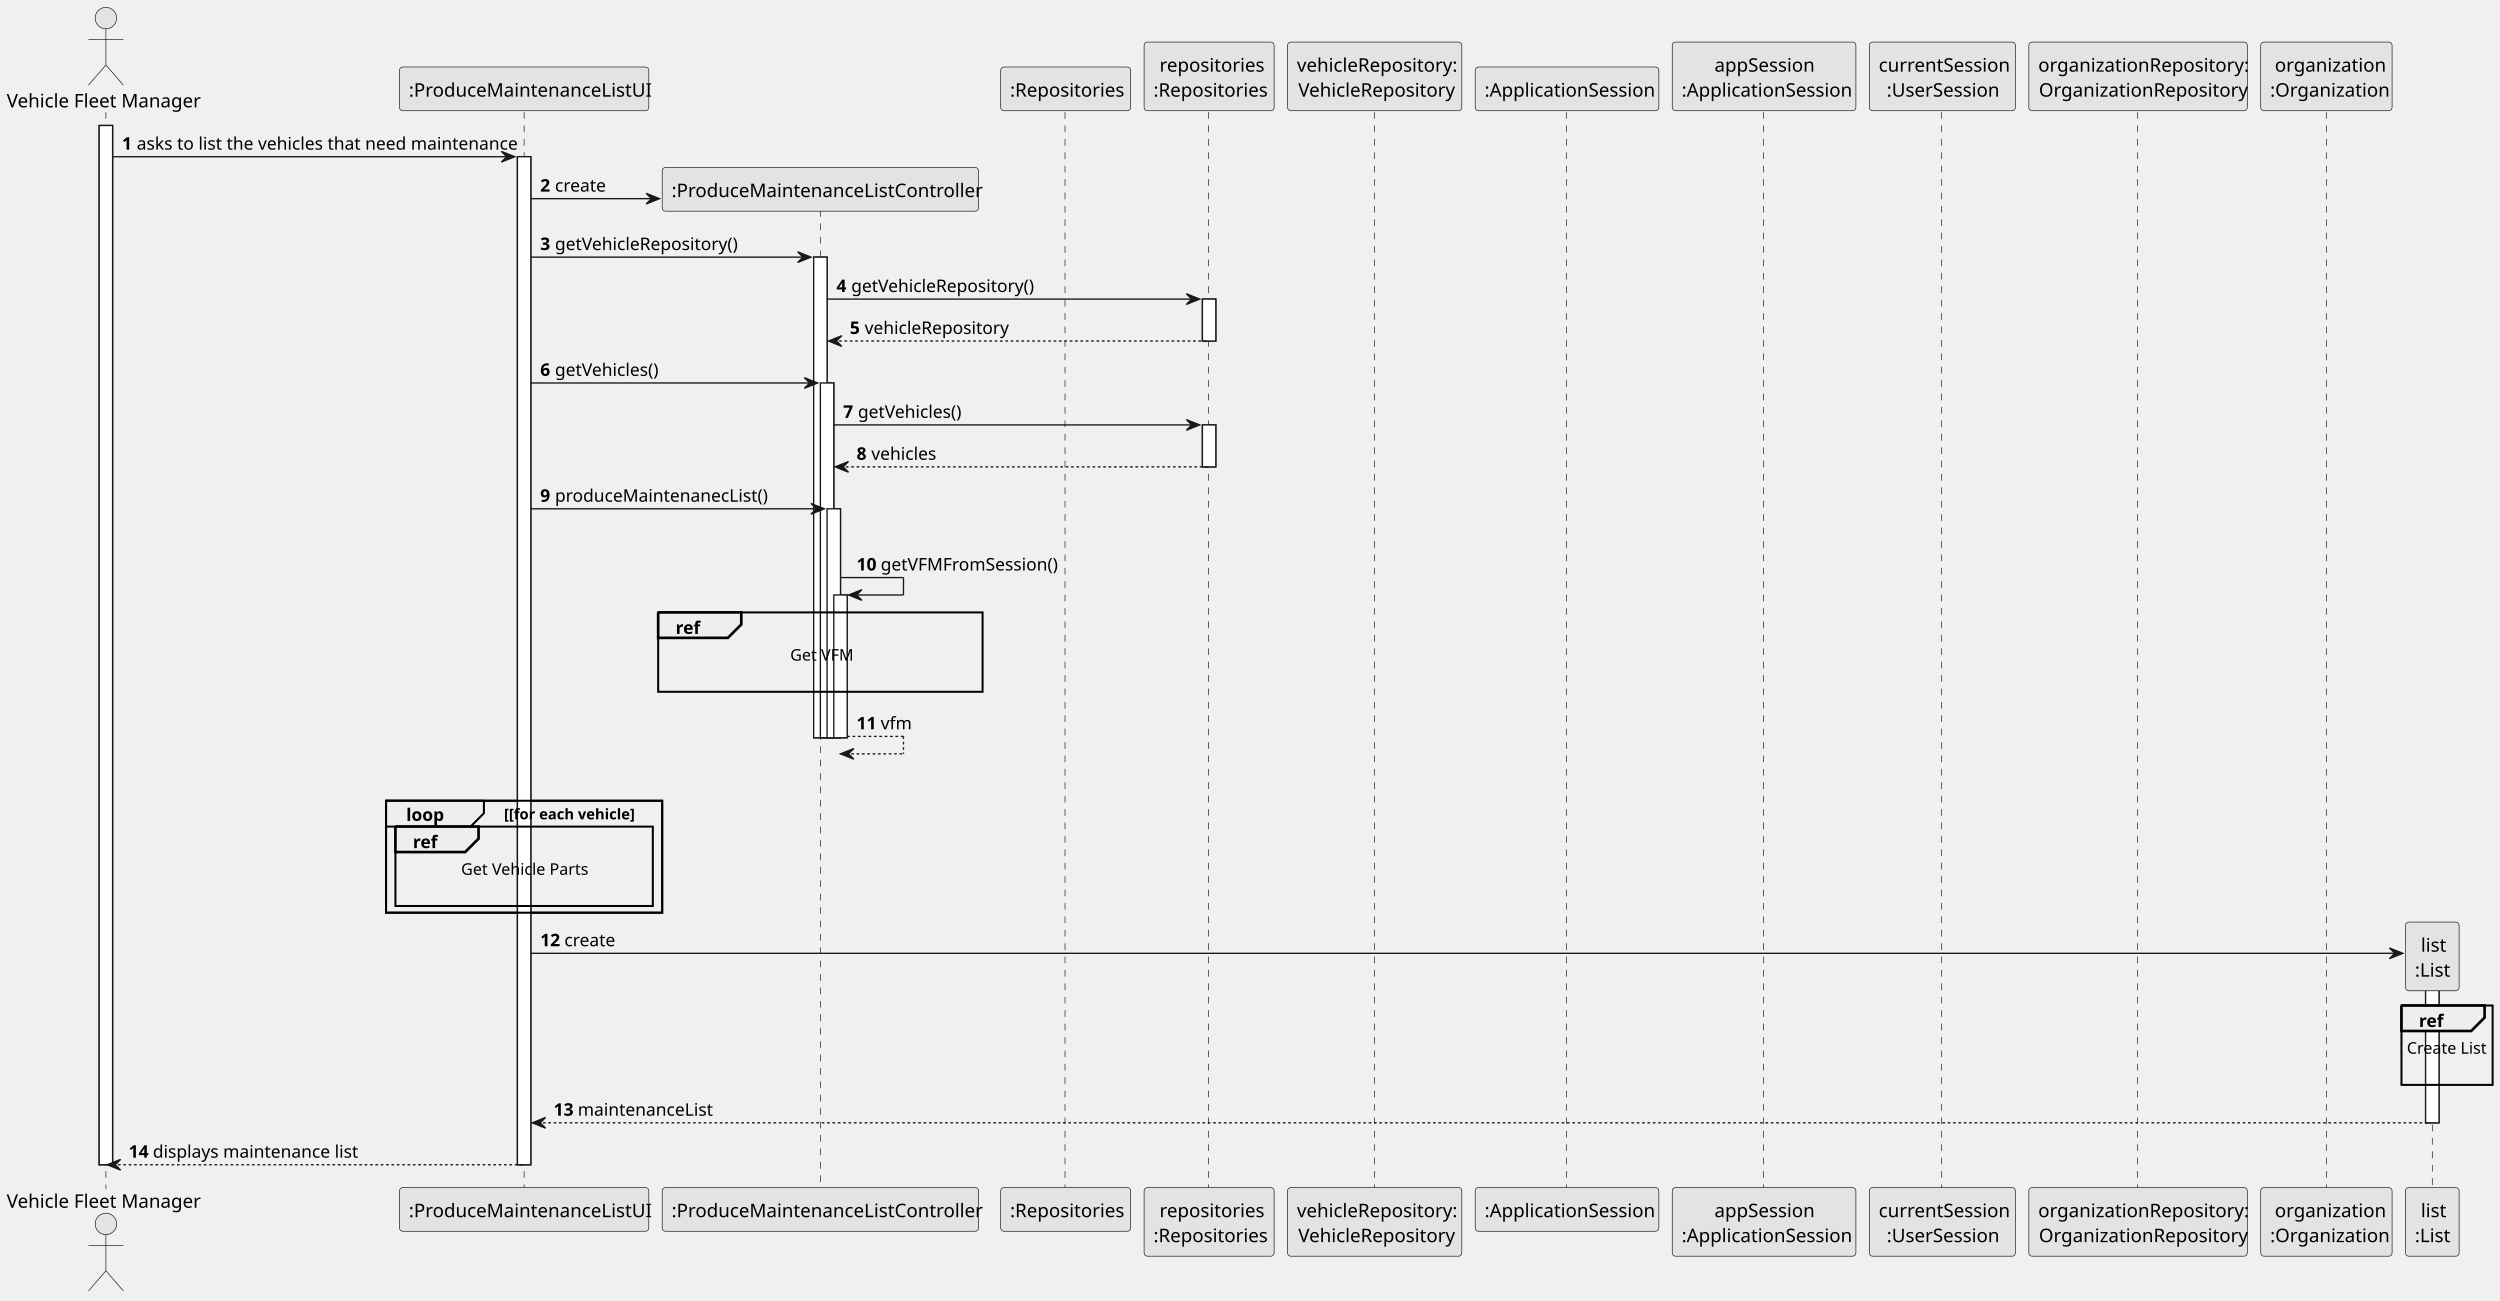
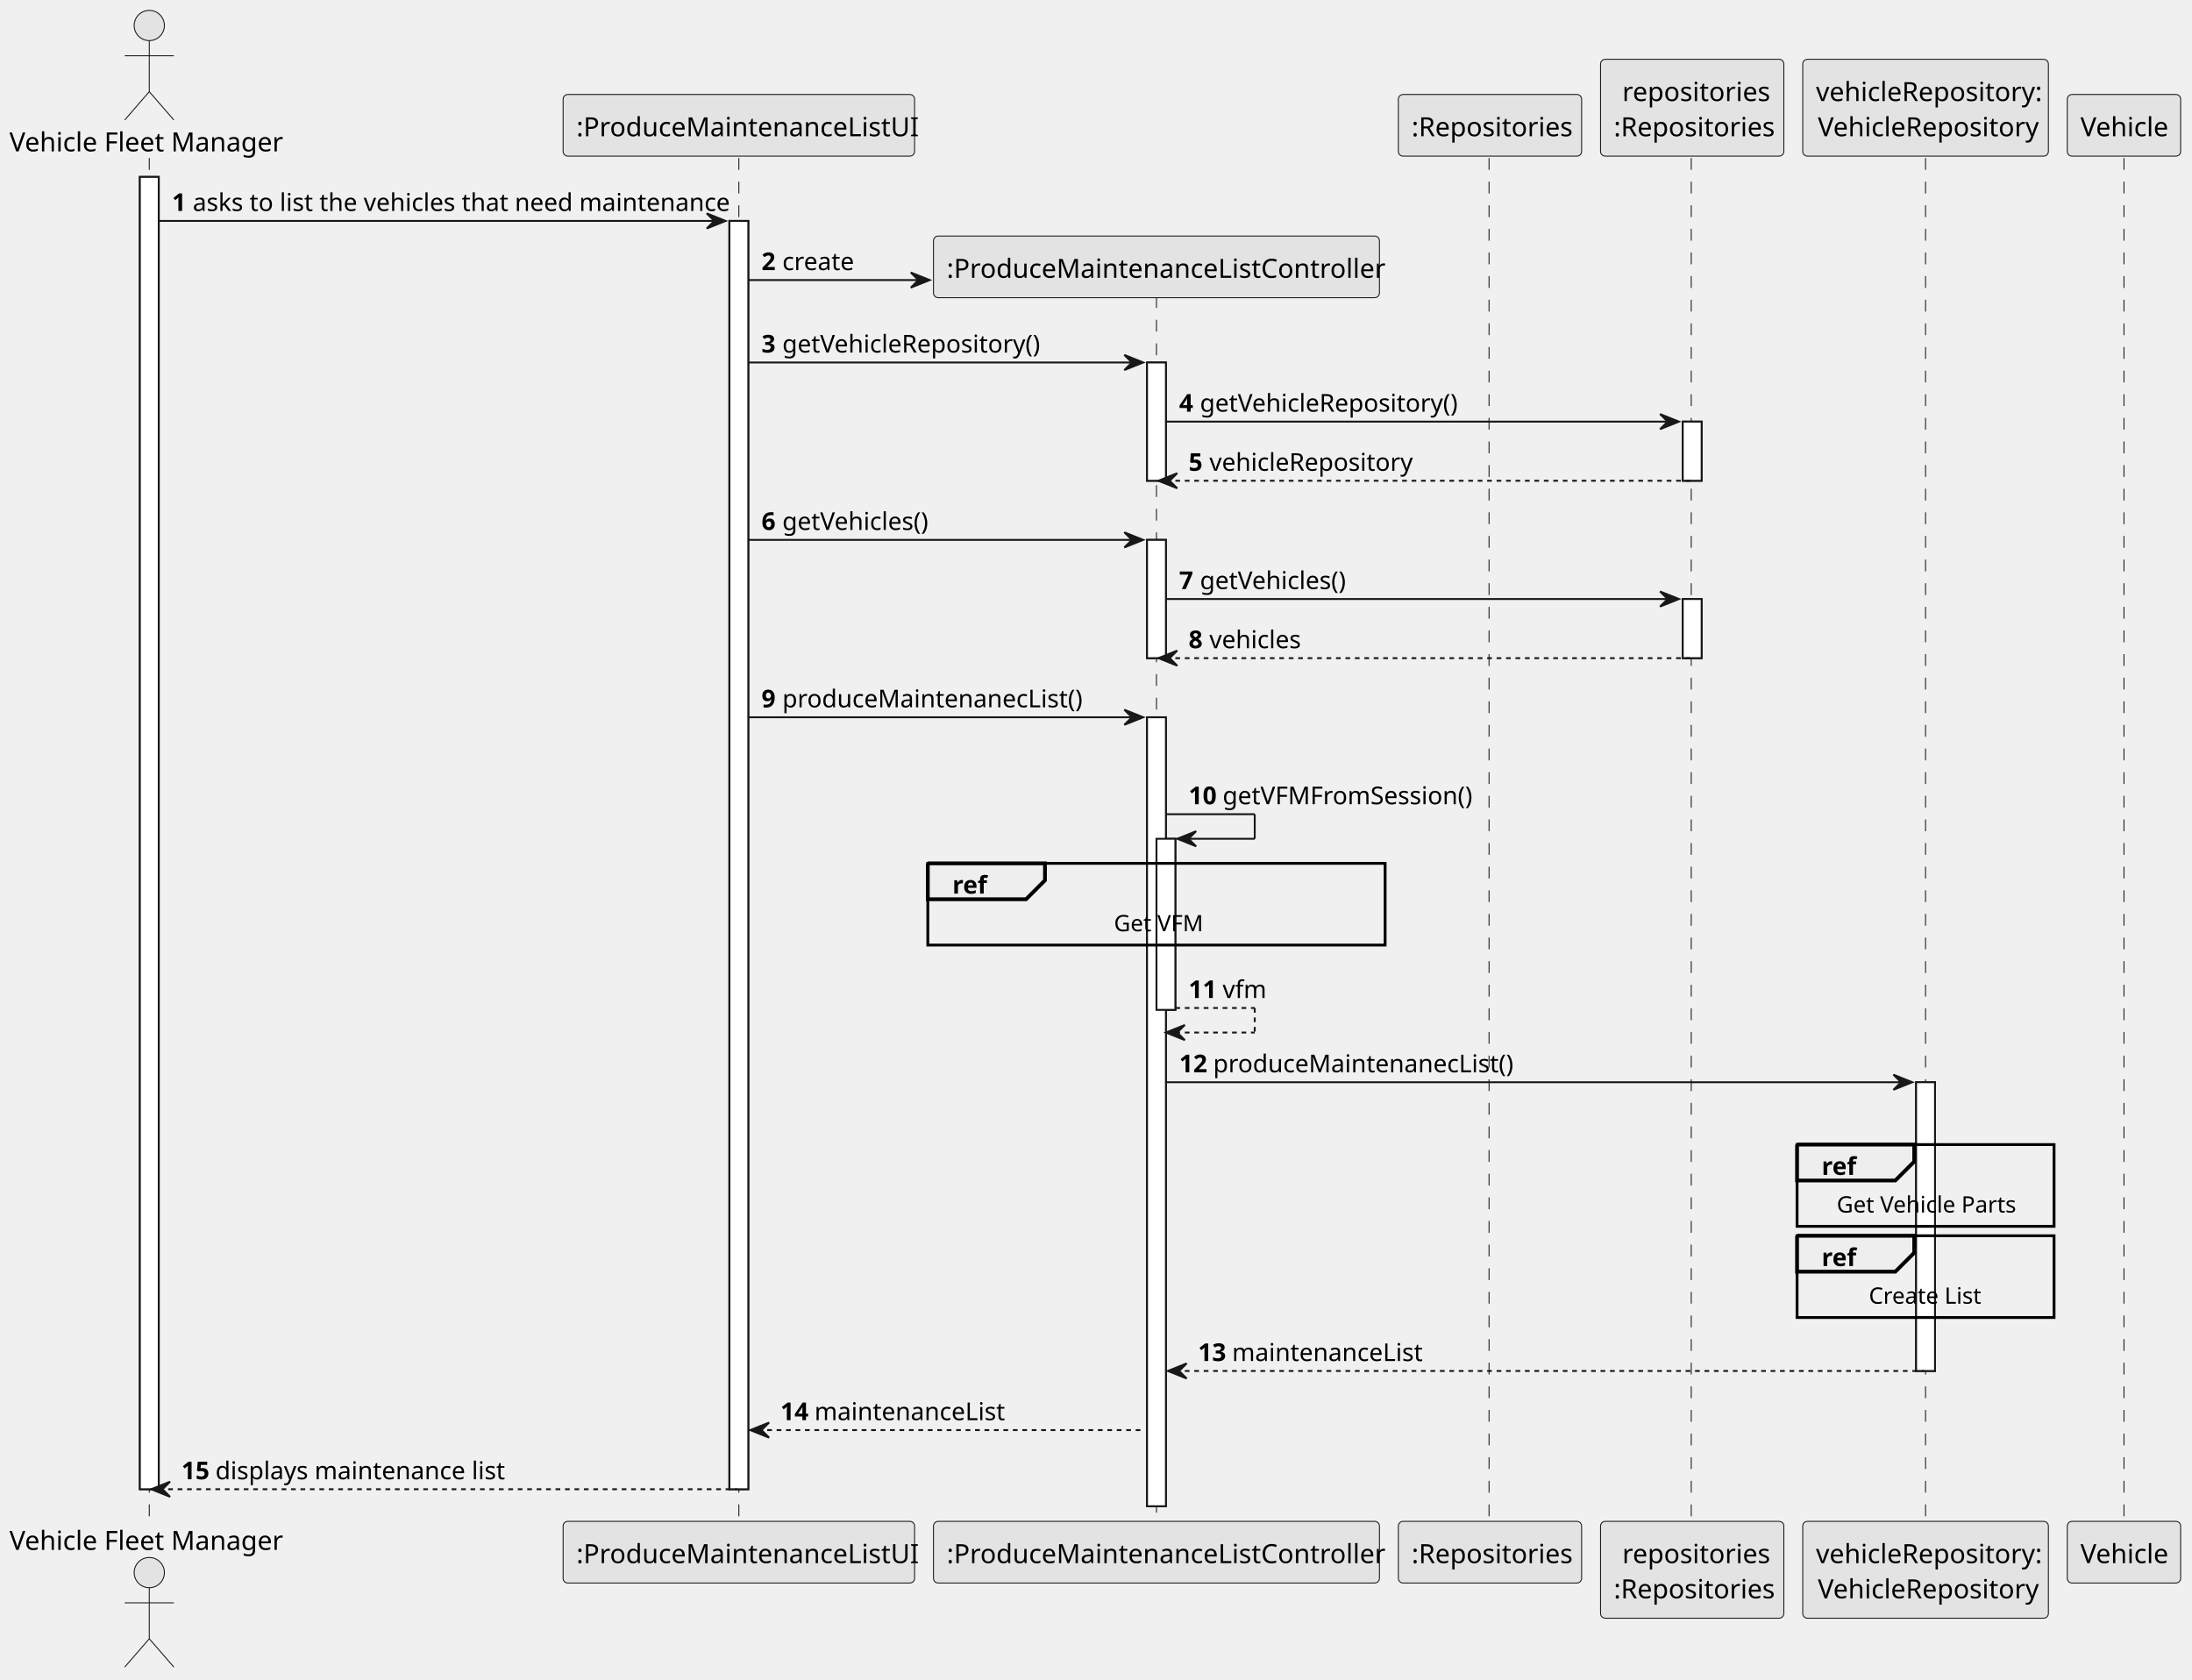
- <svg xmlns="http://www.w3.org/2000/svg" contentStyleType="text/css" height="970px" preserveAspectRatio="none" style="width:1865px;height:970px;background:#FFFFFF;" version="1.1" viewBox="0 0 1865 970" width="1865px" zoomAndPan="magnify">
+ <svg xmlns="http://www.w3.org/2000/svg" contentStyleType="text/css" height="711.2px" preserveAspectRatio="none" style="width:928px;height:711px;background:#FFFFFF;" version="1.1" viewBox="0 0 928 711" width="928px" zoomAndPan="magnify">
  <defs />
  <g>
-     <rect fill="#FFFFFF" height="775.285" style="stroke:#181818;stroke-width:1.0;" width="10" x="74" y="93.621" />
-     <rect fill="#FFFFFF" height="751.994" style="stroke:#181818;stroke-width:1.0;" width="10" x="386" y="116.912" />
-     <rect fill="#FFFFFF" height="358.541" style="stroke:#181818;stroke-width:1.0;" width="10" x="607" y="191.824" />
-     <rect fill="#FFFFFF" height="264.668" style="stroke:#181818;stroke-width:1.0;" width="10" x="612" y="285.697" />
-     <rect fill="#FFFFFF" height="170.795" style="stroke:#181818;stroke-width:1.0;" width="10" x="617" y="379.57" />
-     <rect fill="#FFFFFF" height="106.504" style="stroke:#181818;stroke-width:1.0;" width="10" x="622" y="443.861" />
-     <rect fill="#FFFFFF" height="31.291" style="stroke:#181818;stroke-width:1.0;" width="10" x="897" y="223.115" />
-     <rect fill="#FFFFFF" height="31.291" style="stroke:#181818;stroke-width:1.0;" width="10" x="897" y="316.988" />
-     <rect fill="#FFFFFF" height="116.455" style="stroke:#181818;stroke-width:1.0;" width="10" x="1809.5" y="721.16" />
-     <rect fill="none" height="83.504" style="stroke:#000000;stroke-width:1.5;" width="206" x="288" y="597.365" />
-     <line style="stroke:#181818;stroke-width:0.5;stroke-dasharray:5.0,5.0;" x1="79" x2="79" y1="83.621" y2="886.906" />
-     <line style="stroke:#181818;stroke-width:0.5;stroke-dasharray:5.0,5.0;" x1="391" x2="391" y1="83.621" y2="886.906" />
-     <line style="stroke:#181818;stroke-width:0.5;stroke-dasharray:5.0,5.0;" x1="612" x2="612" y1="156.723" y2="886.906" />
-     <line style="stroke:#181818;stroke-width:0.5;stroke-dasharray:5.0,5.0;" x1="794.5" x2="794.5" y1="83.621" y2="886.906" />
-     <line style="stroke:#181818;stroke-width:0.5;stroke-dasharray:5.0,5.0;" x1="901.5" x2="901.5" y1="83.621" y2="886.906" />
-     <line style="stroke:#181818;stroke-width:0.5;stroke-dasharray:5.0,5.0;" x1="1025.5" x2="1025.5" y1="83.621" y2="886.906" />
-     <line style="stroke:#181818;stroke-width:0.5;stroke-dasharray:5.0,5.0;" x1="1168.5" x2="1168.5" y1="83.621" y2="886.906" />
-     <line style="stroke:#181818;stroke-width:0.5;stroke-dasharray:5.0,5.0;" x1="1315.5" x2="1315.5" y1="83.621" y2="886.906" />
-     <line style="stroke:#181818;stroke-width:0.5;stroke-dasharray:5.0,5.0;" x1="1448.5" x2="1448.5" y1="83.621" y2="886.906" />
-     <line style="stroke:#181818;stroke-width:0.5;stroke-dasharray:5.0,5.0;" x1="1594.5" x2="1594.5" y1="83.621" y2="886.906" />
-     <line style="stroke:#181818;stroke-width:0.5;stroke-dasharray:5.0,5.0;" x1="1735.5" x2="1735.5" y1="83.621" y2="886.906" />
-     <line style="stroke:#181818;stroke-width:0.5;stroke-dasharray:5.0,5.0;" x1="1814.5" x2="1814.5" y1="728.99" y2="886.906" />
-     <text fill="#000000" font-family="sans-serif" font-size="14" lengthAdjust="spacing" textLength="142" x="5" y="80.107">Vehicle Fleet Manager</text>
-     <ellipse cx="79" cy="13.5" fill="#E3E3E3" rx="8" ry="8" style="stroke:#181818;stroke-width:0.5;" />
-     <path d="M79,21.5 L79,48.5 M66,29.5 L92,29.5 M79,48.5 L66,63.5 M79,48.5 L92,63.5 " fill="none" style="stroke:#181818;stroke-width:0.5;" />
-     <text fill="#000000" font-family="sans-serif" font-size="14" lengthAdjust="spacing" textLength="142" x="5" y="901.014">Vehicle Fleet Manager</text>
-     <ellipse cx="79" cy="913.027" fill="#E3E3E3" rx="8" ry="8" style="stroke:#181818;stroke-width:0.5;" />
-     <path d="M79,921.027 L79,948.027 M66,929.027 L92,929.027 M79,948.027 L66,963.027 M79,948.027 L92,963.027 " fill="none" style="stroke:#181818;stroke-width:0.5;" />
-     <rect fill="#E3E3E3" height="32.621" rx="2.5" ry="2.5" style="stroke:#181818;stroke-width:0.5;" width="186" x="298" y="50" />
-     <text fill="#000000" font-family="sans-serif" font-size="14" lengthAdjust="spacing" textLength="172" x="305" y="72.107">:ProduceMaintenanceListUI</text>
-     <rect fill="#E3E3E3" height="32.621" rx="2.5" ry="2.5" style="stroke:#181818;stroke-width:0.5;" width="186" x="298" y="885.906" />
-     <text fill="#000000" font-family="sans-serif" font-size="14" lengthAdjust="spacing" textLength="172" x="305" y="908.014">:ProduceMaintenanceListUI</text>
-     <rect fill="#E3E3E3" height="32.621" rx="2.5" ry="2.5" style="stroke:#181818;stroke-width:0.5;" width="236" x="494" y="885.906" />
-     <text fill="#000000" font-family="sans-serif" font-size="14" lengthAdjust="spacing" textLength="222" x="501" y="908.014">:ProduceMaintenanceListController</text>
-     <rect fill="#E3E3E3" height="32.621" rx="2.5" ry="2.5" style="stroke:#181818;stroke-width:0.5;" width="97" x="746.5" y="50" />
-     <text fill="#000000" font-family="sans-serif" font-size="14" lengthAdjust="spacing" textLength="83" x="753.5" y="72.107">:Repositories</text>
-     <rect fill="#E3E3E3" height="32.621" rx="2.5" ry="2.5" style="stroke:#181818;stroke-width:0.5;" width="97" x="746.5" y="885.906" />
-     <text fill="#000000" font-family="sans-serif" font-size="14" lengthAdjust="spacing" textLength="83" x="753.5" y="908.014">:Repositories</text>
-     <rect fill="#E3E3E3" height="51.242" rx="2.5" ry="2.5" style="stroke:#181818;stroke-width:0.5;" width="97" x="853.5" y="31.379" />
-     <text fill="#000000" font-family="sans-serif" font-size="14" lengthAdjust="spacing" textLength="74" x="865" y="53.486">repositories</text>
-     <text fill="#000000" font-family="sans-serif" font-size="14" lengthAdjust="spacing" textLength="83" x="860.5" y="72.107">:Repositories</text>
-     <rect fill="#E3E3E3" height="51.242" rx="2.5" ry="2.5" style="stroke:#181818;stroke-width:0.5;" width="97" x="853.5" y="885.906" />
-     <text fill="#000000" font-family="sans-serif" font-size="14" lengthAdjust="spacing" textLength="74" x="865" y="908.014">repositories</text>
-     <text fill="#000000" font-family="sans-serif" font-size="14" lengthAdjust="spacing" textLength="83" x="860.5" y="926.635">:Repositories</text>
-     <rect fill="#E3E3E3" height="51.242" rx="2.5" ry="2.5" style="stroke:#181818;stroke-width:0.5;" width="130" x="960.5" y="31.379" />
-     <text fill="#000000" font-family="sans-serif" font-size="14" lengthAdjust="spacing" textLength="116" x="967.5" y="53.486">vehicleRepository:</text>
-     <text fill="#000000" font-family="sans-serif" font-size="14" lengthAdjust="spacing" textLength="114" x="968.5" y="72.107">VehicleRepository</text>
-     <rect fill="#E3E3E3" height="51.242" rx="2.5" ry="2.5" style="stroke:#181818;stroke-width:0.5;" width="130" x="960.5" y="885.906" />
-     <text fill="#000000" font-family="sans-serif" font-size="14" lengthAdjust="spacing" textLength="116" x="967.5" y="908.014">vehicleRepository:</text>
-     <text fill="#000000" font-family="sans-serif" font-size="14" lengthAdjust="spacing" textLength="114" x="968.5" y="926.635">VehicleRepository</text>
-     <rect fill="#E3E3E3" height="32.621" rx="2.5" ry="2.5" style="stroke:#181818;stroke-width:0.5;" width="137" x="1100.5" y="50" />
-     <text fill="#000000" font-family="sans-serif" font-size="14" lengthAdjust="spacing" textLength="123" x="1107.5" y="72.107">:ApplicationSession</text>
-     <rect fill="#E3E3E3" height="32.621" rx="2.5" ry="2.5" style="stroke:#181818;stroke-width:0.5;" width="137" x="1100.5" y="885.906" />
-     <text fill="#000000" font-family="sans-serif" font-size="14" lengthAdjust="spacing" textLength="123" x="1107.5" y="908.014">:ApplicationSession</text>
-     <rect fill="#E3E3E3" height="51.242" rx="2.5" ry="2.5" style="stroke:#181818;stroke-width:0.5;" width="137" x="1247.5" y="31.379" />
-     <text fill="#000000" font-family="sans-serif" font-size="14" lengthAdjust="spacing" textLength="74" x="1279" y="53.486">appSession</text>
-     <text fill="#000000" font-family="sans-serif" font-size="14" lengthAdjust="spacing" textLength="123" x="1254.5" y="72.107">:ApplicationSession</text>
-     <rect fill="#E3E3E3" height="51.242" rx="2.5" ry="2.5" style="stroke:#181818;stroke-width:0.5;" width="137" x="1247.5" y="885.906" />
-     <text fill="#000000" font-family="sans-serif" font-size="14" lengthAdjust="spacing" textLength="74" x="1279" y="908.014">appSession</text>
-     <text fill="#000000" font-family="sans-serif" font-size="14" lengthAdjust="spacing" textLength="123" x="1254.5" y="926.635">:ApplicationSession</text>
-     <rect fill="#E3E3E3" height="51.242" rx="2.5" ry="2.5" style="stroke:#181818;stroke-width:0.5;" width="109" x="1394.5" y="31.379" />
-     <text fill="#000000" font-family="sans-serif" font-size="14" lengthAdjust="spacing" textLength="95" x="1401.5" y="53.486">currentSession</text>
-     <text fill="#000000" font-family="sans-serif" font-size="14" lengthAdjust="spacing" textLength="83" x="1407.5" y="72.107">:UserSession</text>
-     <rect fill="#E3E3E3" height="51.242" rx="2.5" ry="2.5" style="stroke:#181818;stroke-width:0.5;" width="109" x="1394.5" y="885.906" />
-     <text fill="#000000" font-family="sans-serif" font-size="14" lengthAdjust="spacing" textLength="95" x="1401.5" y="908.014">currentSession</text>
-     <text fill="#000000" font-family="sans-serif" font-size="14" lengthAdjust="spacing" textLength="83" x="1407.5" y="926.635">:UserSession</text>
-     <rect fill="#E3E3E3" height="51.242" rx="2.5" ry="2.5" style="stroke:#181818;stroke-width:0.5;" width="163" x="1513.5" y="31.379" />
-     <text fill="#000000" font-family="sans-serif" font-size="14" lengthAdjust="spacing" textLength="149" x="1520.5" y="53.486">organizationRepository:</text>
-     <text fill="#000000" font-family="sans-serif" font-size="14" lengthAdjust="spacing" textLength="148" x="1521" y="72.107">OrganizationRepository</text>
-     <rect fill="#E3E3E3" height="51.242" rx="2.5" ry="2.5" style="stroke:#181818;stroke-width:0.5;" width="163" x="1513.5" y="885.906" />
-     <text fill="#000000" font-family="sans-serif" font-size="14" lengthAdjust="spacing" textLength="149" x="1520.5" y="908.014">organizationRepository:</text>
-     <text fill="#000000" font-family="sans-serif" font-size="14" lengthAdjust="spacing" textLength="148" x="1521" y="926.635">OrganizationRepository</text>
-     <rect fill="#E3E3E3" height="51.242" rx="2.5" ry="2.5" style="stroke:#181818;stroke-width:0.5;" width="98" x="1686.5" y="31.379" />
-     <text fill="#000000" font-family="sans-serif" font-size="14" lengthAdjust="spacing" textLength="77" x="1697" y="53.486">organization</text>
-     <text fill="#000000" font-family="sans-serif" font-size="14" lengthAdjust="spacing" textLength="84" x="1693.5" y="72.107">:Organization</text>
-     <rect fill="#E3E3E3" height="51.242" rx="2.5" ry="2.5" style="stroke:#181818;stroke-width:0.5;" width="98" x="1686.5" y="885.906" />
-     <text fill="#000000" font-family="sans-serif" font-size="14" lengthAdjust="spacing" textLength="77" x="1697" y="908.014">organization</text>
-     <text fill="#000000" font-family="sans-serif" font-size="14" lengthAdjust="spacing" textLength="84" x="1693.5" y="926.635">:Organization</text>
-     <rect fill="#E3E3E3" height="51.242" rx="2.5" ry="2.5" style="stroke:#181818;stroke-width:0.5;" width="40" x="1794.5" y="885.906" />
-     <text fill="#000000" font-family="sans-serif" font-size="14" lengthAdjust="spacing" textLength="17" x="1806" y="908.014">list</text>
-     <text fill="#000000" font-family="sans-serif" font-size="14" lengthAdjust="spacing" textLength="26" x="1801.5" y="926.635">:List</text>
-     <rect fill="#FFFFFF" height="775.285" style="stroke:#181818;stroke-width:1.0;" width="10" x="74" y="93.621" />
-     <rect fill="#FFFFFF" height="751.994" style="stroke:#181818;stroke-width:1.0;" width="10" x="386" y="116.912" />
-     <rect fill="#FFFFFF" height="358.541" style="stroke:#181818;stroke-width:1.0;" width="10" x="607" y="191.824" />
-     <rect fill="#FFFFFF" height="264.668" style="stroke:#181818;stroke-width:1.0;" width="10" x="612" y="285.697" />
-     <rect fill="#FFFFFF" height="170.795" style="stroke:#181818;stroke-width:1.0;" width="10" x="617" y="379.57" />
-     <rect fill="#FFFFFF" height="106.504" style="stroke:#181818;stroke-width:1.0;" width="10" x="622" y="443.861" />
-     <rect fill="#FFFFFF" height="31.291" style="stroke:#181818;stroke-width:1.0;" width="10" x="897" y="223.115" />
-     <rect fill="#FFFFFF" height="31.291" style="stroke:#181818;stroke-width:1.0;" width="10" x="897" y="316.988" />
-     <rect fill="#FFFFFF" height="116.455" style="stroke:#181818;stroke-width:1.0;" width="10" x="1809.5" y="721.16" />
-     <polygon fill="#181818" points="374,112.912,384,116.912,374,120.912,378,116.912" style="stroke:#181818;stroke-width:1.0;" />
-     <line style="stroke:#181818;stroke-width:1.0;" x1="84" x2="380" y1="116.912" y2="116.912" />
-     <text fill="#000000" font-family="sans-serif" font-size="13" font-weight="bold" lengthAdjust="spacing" textLength="7" x="91" y="111.649">1</text>
-     <text fill="#000000" font-family="sans-serif" font-size="13" lengthAdjust="spacing" textLength="272" x="102" y="111.649">asks to list the vehicles that need maintenance</text>
-     <polygon fill="#181818" points="482,144.203,492,148.203,482,152.203,486,148.203" style="stroke:#181818;stroke-width:1.0;" />
-     <line style="stroke:#181818;stroke-width:1.0;" x1="396" x2="488" y1="148.203" y2="148.203" />
-     <text fill="#000000" font-family="sans-serif" font-size="13" font-weight="bold" lengthAdjust="spacing" textLength="7" x="403" y="142.94">2</text>
-     <text fill="#000000" font-family="sans-serif" font-size="13" lengthAdjust="spacing" textLength="36" x="414" y="142.94">create</text>
-     <rect fill="#E3E3E3" height="32.621" rx="2.5" ry="2.5" style="stroke:#181818;stroke-width:0.5;" width="236" x="494" y="124.912" />
-     <text fill="#000000" font-family="sans-serif" font-size="14" lengthAdjust="spacing" textLength="222" x="501" y="147.019">:ProduceMaintenanceListController</text>
-     <polygon fill="#181818" points="595,187.824,605,191.824,595,195.824,599,191.824" style="stroke:#181818;stroke-width:1.0;" />
-     <line style="stroke:#181818;stroke-width:1.0;" x1="396" x2="601" y1="191.824" y2="191.824" />
-     <text fill="#000000" font-family="sans-serif" font-size="13" font-weight="bold" lengthAdjust="spacing" textLength="7" x="403" y="186.561">3</text>
-     <text fill="#000000" font-family="sans-serif" font-size="13" lengthAdjust="spacing" textLength="131" x="414" y="186.561">getVehicleRepository()</text>
-     <polygon fill="#181818" points="885,219.115,895,223.115,885,227.115,889,223.115" style="stroke:#181818;stroke-width:1.0;" />
-     <line style="stroke:#181818;stroke-width:1.0;" x1="617" x2="891" y1="223.115" y2="223.115" />
-     <text fill="#000000" font-family="sans-serif" font-size="13" font-weight="bold" lengthAdjust="spacing" textLength="7" x="624" y="217.852">4</text>
-     <text fill="#000000" font-family="sans-serif" font-size="13" lengthAdjust="spacing" textLength="131" x="635" y="217.852">getVehicleRepository()</text>
-     <polygon fill="#181818" points="628,250.406,618,254.406,628,258.406,624,254.406" style="stroke:#181818;stroke-width:1.0;" />
-     <line style="stroke:#181818;stroke-width:1.0;stroke-dasharray:2.0,2.0;" x1="622" x2="901" y1="254.406" y2="254.406" />
-     <text fill="#000000" font-family="sans-serif" font-size="13" font-weight="bold" lengthAdjust="spacing" textLength="7" x="634" y="249.144">5</text>
-     <text fill="#000000" font-family="sans-serif" font-size="13" lengthAdjust="spacing" textLength="101" x="645" y="249.144">vehicleRepository</text>
-     <polygon fill="#181818" points="600,281.697,610,285.697,600,289.697,604,285.697" style="stroke:#181818;stroke-width:1.0;" />
-     <line style="stroke:#181818;stroke-width:1.0;" x1="396" x2="606" y1="285.697" y2="285.697" />
-     <text fill="#000000" font-family="sans-serif" font-size="13" font-weight="bold" lengthAdjust="spacing" textLength="7" x="403" y="280.435">6</text>
-     <text fill="#000000" font-family="sans-serif" font-size="13" lengthAdjust="spacing" textLength="76" x="414" y="280.435">getVehicles()</text>
-     <polygon fill="#181818" points="885,312.988,895,316.988,885,320.988,889,316.988" style="stroke:#181818;stroke-width:1.0;" />
-     <line style="stroke:#181818;stroke-width:1.0;" x1="622" x2="891" y1="316.988" y2="316.988" />
-     <text fill="#000000" font-family="sans-serif" font-size="13" font-weight="bold" lengthAdjust="spacing" textLength="7" x="629" y="311.726">7</text>
-     <text fill="#000000" font-family="sans-serif" font-size="13" lengthAdjust="spacing" textLength="76" x="640" y="311.726">getVehicles()</text>
-     <polygon fill="#181818" points="633,344.279,623,348.279,633,352.279,629,348.279" style="stroke:#181818;stroke-width:1.0;" />
-     <line style="stroke:#181818;stroke-width:1.0;stroke-dasharray:2.0,2.0;" x1="627" x2="901" y1="348.279" y2="348.279" />
-     <text fill="#000000" font-family="sans-serif" font-size="13" font-weight="bold" lengthAdjust="spacing" textLength="7" x="639" y="343.017">8</text>
-     <text fill="#000000" font-family="sans-serif" font-size="13" lengthAdjust="spacing" textLength="46" x="650" y="343.017">vehicles</text>
-     <polygon fill="#181818" points="605,375.57,615,379.57,605,383.57,609,379.57" style="stroke:#181818;stroke-width:1.0;" />
-     <line style="stroke:#181818;stroke-width:1.0;" x1="396" x2="611" y1="379.57" y2="379.57" />
-     <text fill="#000000" font-family="sans-serif" font-size="13" font-weight="bold" lengthAdjust="spacing" textLength="7" x="403" y="374.308">9</text>
-     <text fill="#000000" font-family="sans-serif" font-size="13" lengthAdjust="spacing" textLength="149" x="414" y="374.308">produceMaintenanecList()</text>
-     <line style="stroke:#181818;stroke-width:1.0;" x1="627" x2="674" y1="430.861" y2="430.861" />
-     <line style="stroke:#181818;stroke-width:1.0;" x1="674" x2="674" y1="430.861" y2="443.861" />
-     <line style="stroke:#181818;stroke-width:1.0;" x1="633" x2="674" y1="443.861" y2="443.861" />
-     <polygon fill="#181818" points="643,439.861,633,443.861,643,447.861,639,443.861" style="stroke:#181818;stroke-width:1.0;" />
-     <text fill="#000000" font-family="sans-serif" font-size="13" font-weight="bold" lengthAdjust="spacing" textLength="14" x="639" y="425.599">10</text>
-     <text fill="#000000" font-family="sans-serif" font-size="13" lengthAdjust="spacing" textLength="131" x="657" y="425.599">getVFMFromSession()</text>
-     <rect fill="none" height="59.213" style="stroke:#000000;stroke-width:1.5;" width="242" x="491" y="456.861" />
-     <path d="M491,456.861 L553,456.861 L553,465.861 L543,475.861 L491,475.861 L491,456.861 " fill="#EEEEEE" style="stroke:#000000;stroke-width:2.0;" />
-     <text fill="#000000" font-family="sans-serif" font-size="13" font-weight="bold" lengthAdjust="spacing" textLength="17" x="504" y="472.89">ref</text>
-     <text fill="#000000" font-family="sans-serif" font-size="12" lengthAdjust="spacing" textLength="45" x="589.5" y="492.81">Get VFM</text>
-     <text fill="#000000" font-family="sans-serif" font-size="12" lengthAdjust="spacing" textLength="3" x="610.5" y="508.772"> </text>
-     <line style="stroke:#181818;stroke-width:1.0;stroke-dasharray:2.0,2.0;" x1="632" x2="674" y1="549.365" y2="549.365" />
-     <line style="stroke:#181818;stroke-width:1.0;stroke-dasharray:2.0,2.0;" x1="674" x2="674" y1="549.365" y2="562.365" />
-     <line style="stroke:#181818;stroke-width:1.0;stroke-dasharray:2.0,2.0;" x1="627" x2="674" y1="562.365" y2="562.365" />
-     <polygon fill="#181818" points="637,558.365,627,562.365,637,566.365,633,562.365" style="stroke:#181818;stroke-width:1.0;" />
-     <text fill="#000000" font-family="sans-serif" font-size="13" font-weight="bold" lengthAdjust="spacing" textLength="14" x="639" y="544.102">11</text>
-     <text fill="#000000" font-family="sans-serif" font-size="13" lengthAdjust="spacing" textLength="19" x="657" y="544.102">vfm</text>
-     <path d="M288,597.365 L361,597.365 L361,606.656 L351,616.656 L288,616.656 L288,597.365 " fill="#EEEEEE" style="stroke:#000000;stroke-width:1.5;" />
-     <rect fill="none" height="83.504" style="stroke:#000000;stroke-width:1.5;" width="206" x="288" y="597.365" />
-     <text fill="#000000" font-family="sans-serif" font-size="13" font-weight="bold" lengthAdjust="spacing" textLength="28" x="303" y="612.394">loop</text>
-     <text fill="#000000" font-family="sans-serif" font-size="11" font-weight="bold" lengthAdjust="spacing" textLength="99" x="376" y="611.235">[[for each vehicle]</text>
-     <rect fill="none" height="59.213" style="stroke:#000000;stroke-width:1.5;" width="192" x="295" y="616.656" />
-     <path d="M295,616.656 L357,616.656 L357,625.656 L347,635.656 L295,635.656 L295,616.656 " fill="#EEEEEE" style="stroke:#000000;stroke-width:2.0;" />
-     <text fill="#000000" font-family="sans-serif" font-size="13" font-weight="bold" lengthAdjust="spacing" textLength="17" x="308" y="632.685">ref</text>
-     <text fill="#000000" font-family="sans-serif" font-size="12" lengthAdjust="spacing" textLength="94" x="344" y="652.606">Get Vehicle Parts</text>
-     <text fill="#000000" font-family="sans-serif" font-size="12" lengthAdjust="spacing" textLength="3" x="389.5" y="668.566"> </text>
-     <polygon fill="#181818" points="1782.5,707.16,1792.5,711.16,1782.5,715.16,1786.5,711.16" style="stroke:#181818;stroke-width:1.0;" />
-     <line style="stroke:#181818;stroke-width:1.0;" x1="396" x2="1788.5" y1="711.16" y2="711.16" />
-     <text fill="#000000" font-family="sans-serif" font-size="13" font-weight="bold" lengthAdjust="spacing" textLength="14" x="403" y="705.898">12</text>
-     <text fill="#000000" font-family="sans-serif" font-size="13" lengthAdjust="spacing" textLength="36" x="421" y="705.898">create</text>
-     <rect fill="#E3E3E3" height="51.242" rx="2.5" ry="2.5" style="stroke:#181818;stroke-width:0.5;" width="40" x="1794.5" y="687.869" />
-     <text fill="#000000" font-family="sans-serif" font-size="14" lengthAdjust="spacing" textLength="17" x="1806" y="709.977">list</text>
-     <text fill="#000000" font-family="sans-serif" font-size="14" lengthAdjust="spacing" textLength="26" x="1801.5" y="728.598">:List</text>
-     <rect fill="none" height="59.213" style="stroke:#000000;stroke-width:1.5;" width="68" x="1791.5" y="750.111" />
-     <path d="M1791.5,750.111 L1853.5,750.111 L1853.5,759.111 L1843.5,769.111 L1791.5,769.111 L1791.5,750.111 " fill="#EEEEEE" style="stroke:#000000;stroke-width:2.0;" />
-     <text fill="#000000" font-family="sans-serif" font-size="13" font-weight="bold" lengthAdjust="spacing" textLength="17" x="1804.5" y="766.14">ref</text>
-     <text fill="#000000" font-family="sans-serif" font-size="12" lengthAdjust="spacing" textLength="60" x="1795.5" y="786.061">Create List</text>
-     <text fill="#000000" font-family="sans-serif" font-size="12" lengthAdjust="spacing" textLength="3" x="1824" y="802.021"> </text>
-     <polygon fill="#181818" points="407,833.615,397,837.615,407,841.615,403,837.615" style="stroke:#181818;stroke-width:1.0;" />
-     <line style="stroke:#181818;stroke-width:1.0;stroke-dasharray:2.0,2.0;" x1="401" x2="1813.5" y1="837.615" y2="837.615" />
-     <text fill="#000000" font-family="sans-serif" font-size="13" font-weight="bold" lengthAdjust="spacing" textLength="14" x="413" y="832.352">13</text>
-     <text fill="#000000" font-family="sans-serif" font-size="13" lengthAdjust="spacing" textLength="95" x="431" y="832.352">maintenanceList</text>
-     <polygon fill="#181818" points="90,864.906,80,868.906,90,872.906,86,868.906" style="stroke:#181818;stroke-width:1.0;" />
-     <line style="stroke:#181818;stroke-width:1.0;stroke-dasharray:2.0,2.0;" x1="84" x2="390" y1="868.906" y2="868.906" />
-     <text fill="#000000" font-family="sans-serif" font-size="13" font-weight="bold" lengthAdjust="spacing" textLength="14" x="96" y="863.644">14</text>
-     <text fill="#000000" font-family="sans-serif" font-size="13" lengthAdjust="spacing" textLength="147" x="114" y="863.644">displays maintenance list</text>
+     <rect fill="#FFFFFF" height="555.561" style="stroke:#181818;stroke-width:0.8;" width="8" x="59.2" y="74.897" />
+     <rect fill="#FFFFFF" height="536.928" style="stroke:#181818;stroke-width:0.8;" width="8" x="308.8" y="93.53" />
+     <rect fill="#FFFFFF" height="50.066" style="stroke:#181818;stroke-width:0.8;" width="8" x="485.6" y="153.459" />
+     <rect fill="#FFFFFF" height="50.066" style="stroke:#181818;stroke-width:0.8;" width="8" x="485.6" y="228.558" />
+     <rect fill="#FFFFFF" height="334.002" style="stroke:#181818;stroke-width:0.8;" width="8" x="485.6" y="303.656" />
+     <rect fill="#FFFFFF" height="72.434" style="stroke:#181818;stroke-width:0.8;" width="8" x="489.6" y="355.089" />
+     <rect fill="#FFFFFF" height="25.033" style="stroke:#181818;stroke-width:0.8;" width="8" x="712.4" y="178.492" />
+     <rect fill="#FFFFFF" height="25.033" style="stroke:#181818;stroke-width:0.8;" width="8" x="712.4" y="253.591" />
+     <rect fill="#FFFFFF" height="122.236" style="stroke:#181818;stroke-width:0.8;" width="8" x="811.2" y="458.156" />
+     <line style="stroke:#181818;stroke-width:0.4;stroke-dasharray:5.0,5.0;" x1="63.2" x2="63.2" y1="66.897" y2="644.858" />
+     <line style="stroke:#181818;stroke-width:0.4;stroke-dasharray:5.0,5.0;" x1="312.8" x2="312.8" y1="66.897" y2="644.858" />
+     <line style="stroke:#181818;stroke-width:0.4;stroke-dasharray:5.0,5.0;" x1="489.6" x2="489.6" y1="125.378" y2="644.858" />
+     <line style="stroke:#181818;stroke-width:0.4;stroke-dasharray:5.0,5.0;" x1="630.4" x2="630.4" y1="66.897" y2="644.858" />
+     <line style="stroke:#181818;stroke-width:0.4;stroke-dasharray:5.0,5.0;" x1="716" x2="716" y1="66.897" y2="644.858" />
+     <line style="stroke:#181818;stroke-width:0.4;stroke-dasharray:5.0,5.0;" x1="815.2" x2="815.2" y1="66.897" y2="644.858" />
+     <line style="stroke:#181818;stroke-width:0.4;stroke-dasharray:5.0,5.0;" x1="899.2" x2="899.2" y1="66.897" y2="644.858" />
+     <text fill="#000000" font-family="sans-serif" font-size="11.2" lengthAdjust="spacing" textLength="113.6" x="4" y="64.086">Vehicle Fleet Manager</text>
+     <ellipse cx="63.2" cy="10.8" fill="#E3E3E3" rx="6.4" ry="6.4" style="stroke:#181818;stroke-width:0.4;" />
+     <path d="M63.2,17.2 L63.2,38.8 M52.8,23.6 L73.6,23.6 M63.2,38.8 L52.8,50.8 M63.2,38.8 L73.6,50.8 " fill="none" style="stroke:#181818;stroke-width:0.4;" />
+     <text fill="#000000" font-family="sans-serif" font-size="11.2" lengthAdjust="spacing" textLength="113.6" x="4" y="656.144">Vehicle Fleet Manager</text>
+     <ellipse cx="63.2" cy="665.755" fill="#E3E3E3" rx="6.4" ry="6.4" style="stroke:#181818;stroke-width:0.4;" />
+     <path d="M63.2,672.155 L63.2,693.755 M52.8,678.555 L73.6,678.555 M63.2,693.755 L52.8,705.755 M63.2,693.755 L73.6,705.755 " fill="none" style="stroke:#181818;stroke-width:0.4;" />
+     <rect fill="#E3E3E3" height="26.097" rx="2" ry="2" style="stroke:#181818;stroke-width:0.4;" width="148.8" x="238.4" y="40" />
+     <text fill="#000000" font-family="sans-serif" font-size="11.2" lengthAdjust="spacing" textLength="137.6" x="244" y="57.686">:ProduceMaintenanceListUI</text>
+     <rect fill="#E3E3E3" height="26.097" rx="2" ry="2" style="stroke:#181818;stroke-width:0.4;" width="148.8" x="238.4" y="644.058" />
+     <text fill="#000000" font-family="sans-serif" font-size="11.2" lengthAdjust="spacing" textLength="137.6" x="244" y="661.744">:ProduceMaintenanceListUI</text>
+     <rect fill="#E3E3E3" height="26.097" rx="2" ry="2" style="stroke:#181818;stroke-width:0.4;" width="188.8" x="395.2" y="644.058" />
+     <text fill="#000000" font-family="sans-serif" font-size="11.2" lengthAdjust="spacing" textLength="177.6" x="400.8" y="661.744">:ProduceMaintenanceListController</text>
+     <rect fill="#E3E3E3" height="26.097" rx="2" ry="2" style="stroke:#181818;stroke-width:0.4;" width="77.6" x="592" y="40" />
+     <text fill="#000000" font-family="sans-serif" font-size="11.2" lengthAdjust="spacing" textLength="66.4" x="597.6" y="57.686">:Repositories</text>
+     <rect fill="#E3E3E3" height="26.097" rx="2" ry="2" style="stroke:#181818;stroke-width:0.4;" width="77.6" x="592" y="644.058" />
+     <text fill="#000000" font-family="sans-serif" font-size="11.2" lengthAdjust="spacing" textLength="66.4" x="597.6" y="661.744">:Repositories</text>
+     <rect fill="#E3E3E3" height="40.994" rx="2" ry="2" style="stroke:#181818;stroke-width:0.4;" width="77.6" x="677.6" y="25.103" />
+     <text fill="#000000" font-family="sans-serif" font-size="11.2" lengthAdjust="spacing" textLength="59.2" x="686.8" y="42.789">repositories</text>
+     <text fill="#000000" font-family="sans-serif" font-size="11.2" lengthAdjust="spacing" textLength="66.4" x="683.2" y="57.686">:Repositories</text>
+     <rect fill="#E3E3E3" height="40.994" rx="2" ry="2" style="stroke:#181818;stroke-width:0.4;" width="77.6" x="677.6" y="644.058" />
+     <text fill="#000000" font-family="sans-serif" font-size="11.2" lengthAdjust="spacing" textLength="59.2" x="686.8" y="661.744">repositories</text>
+     <text fill="#000000" font-family="sans-serif" font-size="11.2" lengthAdjust="spacing" textLength="66.4" x="683.2" y="676.641">:Repositories</text>
+     <rect fill="#E3E3E3" height="40.994" rx="2" ry="2" style="stroke:#181818;stroke-width:0.4;" width="104" x="763.2" y="25.103" />
+     <text fill="#000000" font-family="sans-serif" font-size="11.2" lengthAdjust="spacing" textLength="92.8" x="768.8" y="42.789">vehicleRepository:</text>
+     <text fill="#000000" font-family="sans-serif" font-size="11.2" lengthAdjust="spacing" textLength="91.2" x="769.6" y="57.686">VehicleRepository</text>
+     <rect fill="#E3E3E3" height="40.994" rx="2" ry="2" style="stroke:#181818;stroke-width:0.4;" width="104" x="763.2" y="644.058" />
+     <text fill="#000000" font-family="sans-serif" font-size="11.2" lengthAdjust="spacing" textLength="92.8" x="768.8" y="661.744">vehicleRepository:</text>
+     <text fill="#000000" font-family="sans-serif" font-size="11.2" lengthAdjust="spacing" textLength="91.2" x="769.6" y="676.641">VehicleRepository</text>
+     <rect fill="#E3E3E3" height="26.097" rx="2" ry="2" style="stroke:#181818;stroke-width:0.4;" width="48" x="875.2" y="40" />
+     <text fill="#000000" font-family="sans-serif" font-size="11.2" lengthAdjust="spacing" textLength="36.8" x="880.8" y="57.686">Vehicle</text>
+     <rect fill="#E3E3E3" height="26.097" rx="2" ry="2" style="stroke:#181818;stroke-width:0.4;" width="48" x="875.2" y="644.058" />
+     <text fill="#000000" font-family="sans-serif" font-size="11.2" lengthAdjust="spacing" textLength="36.8" x="880.8" y="661.744">Vehicle</text>
+     <rect fill="#FFFFFF" height="555.561" style="stroke:#181818;stroke-width:0.8;" width="8" x="59.2" y="74.897" />
+     <rect fill="#FFFFFF" height="536.928" style="stroke:#181818;stroke-width:0.8;" width="8" x="308.8" y="93.53" />
+     <rect fill="#FFFFFF" height="50.066" style="stroke:#181818;stroke-width:0.8;" width="8" x="485.6" y="153.459" />
+     <rect fill="#FFFFFF" height="50.066" style="stroke:#181818;stroke-width:0.8;" width="8" x="485.6" y="228.558" />
+     <rect fill="#FFFFFF" height="334.002" style="stroke:#181818;stroke-width:0.8;" width="8" x="485.6" y="303.656" />
+     <rect fill="#FFFFFF" height="72.434" style="stroke:#181818;stroke-width:0.8;" width="8" x="489.6" y="355.089" />
+     <rect fill="#FFFFFF" height="25.033" style="stroke:#181818;stroke-width:0.8;" width="8" x="712.4" y="178.492" />
+     <rect fill="#FFFFFF" height="25.033" style="stroke:#181818;stroke-width:0.8;" width="8" x="712.4" y="253.591" />
+     <rect fill="#FFFFFF" height="122.236" style="stroke:#181818;stroke-width:0.8;" width="8" x="811.2" y="458.156" />
+     <polygon fill="#181818" points="299.2,90.33,307.2,93.53,299.2,96.73,302.4,93.53" style="stroke:#181818;stroke-width:0.8;" />
+     <line style="stroke:#181818;stroke-width:0.8;" x1="67.2" x2="304" y1="93.53" y2="93.53" />
+     <text fill="#000000" font-family="sans-serif" font-size="10.4" font-weight="bold" lengthAdjust="spacing" textLength="5.6" x="72.8" y="89.32">1</text>
+     <text fill="#000000" font-family="sans-serif" font-size="10.4" lengthAdjust="spacing" textLength="217.6" x="81.6" y="89.32">asks to list the vehicles that need maintenance</text>
+     <polygon fill="#181818" points="385.6,115.362,393.6,118.562,385.6,121.763,388.8,118.562" style="stroke:#181818;stroke-width:0.8;" />
+     <line style="stroke:#181818;stroke-width:0.8;" x1="316.8" x2="390.4" y1="118.562" y2="118.562" />
+     <text fill="#000000" font-family="sans-serif" font-size="10.4" font-weight="bold" lengthAdjust="spacing" textLength="5.6" x="322.4" y="114.352">2</text>
+     <text fill="#000000" font-family="sans-serif" font-size="10.4" lengthAdjust="spacing" textLength="28.8" x="331.2" y="114.352">create</text>
+     <rect fill="#E3E3E3" height="26.097" rx="2" ry="2" style="stroke:#181818;stroke-width:0.4;" width="188.8" x="395.2" y="99.93" />
+     <text fill="#000000" font-family="sans-serif" font-size="11.2" lengthAdjust="spacing" textLength="177.6" x="400.8" y="117.616">:ProduceMaintenanceListController</text>
+     <polygon fill="#181818" points="476,150.259,484,153.459,476,156.659,479.2,153.459" style="stroke:#181818;stroke-width:0.8;" />
+     <line style="stroke:#181818;stroke-width:0.8;" x1="316.8" x2="480.8" y1="153.459" y2="153.459" />
+     <text fill="#000000" font-family="sans-serif" font-size="10.4" font-weight="bold" lengthAdjust="spacing" textLength="5.6" x="322.4" y="149.249">3</text>
+     <text fill="#000000" font-family="sans-serif" font-size="10.4" lengthAdjust="spacing" textLength="104.8" x="331.2" y="149.249">getVehicleRepository()</text>
+     <polygon fill="#181818" points="702.8,175.292,710.8,178.492,702.8,181.692,706,178.492" style="stroke:#181818;stroke-width:0.8;" />
+     <line style="stroke:#181818;stroke-width:0.8;" x1="493.6" x2="707.6" y1="178.492" y2="178.492" />
+     <text fill="#000000" font-family="sans-serif" font-size="10.4" font-weight="bold" lengthAdjust="spacing" textLength="5.6" x="499.2" y="174.282">4</text>
+     <text fill="#000000" font-family="sans-serif" font-size="10.4" lengthAdjust="spacing" textLength="104.8" x="508" y="174.282">getVehicleRepository()</text>
+     <polygon fill="#181818" points="498.4,200.325,490.4,203.525,498.4,206.725,495.2,203.525" style="stroke:#181818;stroke-width:0.8;" />
+     <line style="stroke:#181818;stroke-width:0.8;stroke-dasharray:2.0,2.0;" x1="493.6" x2="715.6" y1="203.525" y2="203.525" />
+     <text fill="#000000" font-family="sans-serif" font-size="10.4" font-weight="bold" lengthAdjust="spacing" textLength="5.6" x="503.2" y="199.315">5</text>
+     <text fill="#000000" font-family="sans-serif" font-size="10.4" lengthAdjust="spacing" textLength="80.8" x="512" y="199.315">vehicleRepository</text>
+     <polygon fill="#181818" points="476,225.358,484,228.558,476,231.758,479.2,228.558" style="stroke:#181818;stroke-width:0.8;" />
+     <line style="stroke:#181818;stroke-width:0.8;" x1="316.8" x2="480.8" y1="228.558" y2="228.558" />
+     <text fill="#000000" font-family="sans-serif" font-size="10.4" font-weight="bold" lengthAdjust="spacing" textLength="5.6" x="322.4" y="224.348">6</text>
+     <text fill="#000000" font-family="sans-serif" font-size="10.4" lengthAdjust="spacing" textLength="60.8" x="331.2" y="224.348">getVehicles()</text>
+     <polygon fill="#181818" points="702.8,250.391,710.8,253.591,702.8,256.791,706,253.591" style="stroke:#181818;stroke-width:0.8;" />
+     <line style="stroke:#181818;stroke-width:0.8;" x1="493.6" x2="707.6" y1="253.591" y2="253.591" />
+     <text fill="#000000" font-family="sans-serif" font-size="10.4" font-weight="bold" lengthAdjust="spacing" textLength="5.6" x="499.2" y="249.381">7</text>
+     <text fill="#000000" font-family="sans-serif" font-size="10.4" lengthAdjust="spacing" textLength="60.8" x="508" y="249.381">getVehicles()</text>
+     <polygon fill="#181818" points="498.4,275.423,490.4,278.623,498.4,281.823,495.2,278.623" style="stroke:#181818;stroke-width:0.8;" />
+     <line style="stroke:#181818;stroke-width:0.8;stroke-dasharray:2.0,2.0;" x1="493.6" x2="715.6" y1="278.623" y2="278.623" />
+     <text fill="#000000" font-family="sans-serif" font-size="10.4" font-weight="bold" lengthAdjust="spacing" textLength="5.6" x="503.2" y="274.413">8</text>
+     <text fill="#000000" font-family="sans-serif" font-size="10.4" lengthAdjust="spacing" textLength="36.8" x="512" y="274.413">vehicles</text>
+     <polygon fill="#181818" points="476,300.456,484,303.656,476,306.856,479.2,303.656" style="stroke:#181818;stroke-width:0.8;" />
+     <line style="stroke:#181818;stroke-width:0.8;" x1="316.8" x2="480.8" y1="303.656" y2="303.656" />
+     <text fill="#000000" font-family="sans-serif" font-size="10.4" font-weight="bold" lengthAdjust="spacing" textLength="5.6" x="322.4" y="299.446">9</text>
+     <text fill="#000000" font-family="sans-serif" font-size="10.4" lengthAdjust="spacing" textLength="119.2" x="331.2" y="299.446">produceMaintenanecList()</text>
+     <line style="stroke:#181818;stroke-width:0.8;" x1="493.6" x2="531.2" y1="344.689" y2="344.689" />
+     <line style="stroke:#181818;stroke-width:0.8;" x1="531.2" x2="531.2" y1="344.689" y2="355.089" />
+     <line style="stroke:#181818;stroke-width:0.8;" x1="498.4" x2="531.2" y1="355.089" y2="355.089" />
+     <polygon fill="#181818" points="506.4,351.889,498.4,355.089,506.4,358.289,503.2,355.089" style="stroke:#181818;stroke-width:0.8;" />
+     <text fill="#000000" font-family="sans-serif" font-size="10.4" font-weight="bold" lengthAdjust="spacing" textLength="11.2" x="503.2" y="340.479">10</text>
+     <text fill="#000000" font-family="sans-serif" font-size="10.4" lengthAdjust="spacing" textLength="104.8" x="517.6" y="340.479">getVFMFromSession()</text>
+     <rect fill="none" height="34.602" style="stroke:#000000;stroke-width:1.2;" width="193.6" x="392.8" y="365.489" />
+     <path d="M392.8,365.489 L442.4,365.489 L442.4,372.689 L434.4,380.689 L392.8,380.689 L392.8,365.489 " fill="#EEEEEE" style="stroke:#000000;stroke-width:1.6;" />
+     <text fill="#000000" font-family="sans-serif" font-size="10.4" font-weight="bold" lengthAdjust="spacing" textLength="13.6" x="403.2" y="378.312">ref</text>
+     <text fill="#000000" font-family="sans-serif" font-size="9.6" lengthAdjust="spacing" textLength="36" x="471.6" y="394.248">Get VFM</text>
+     <line style="stroke:#181818;stroke-width:0.8;stroke-dasharray:2.0,2.0;" x1="497.6" x2="531.2" y1="426.723" y2="426.723" />
+     <line style="stroke:#181818;stroke-width:0.8;stroke-dasharray:2.0,2.0;" x1="531.2" x2="531.2" y1="426.723" y2="437.123" />
+     <line style="stroke:#181818;stroke-width:0.8;stroke-dasharray:2.0,2.0;" x1="493.6" x2="531.2" y1="437.123" y2="437.123" />
+     <polygon fill="#181818" points="501.6,433.923,493.6,437.123,501.6,440.323,498.4,437.123" style="stroke:#181818;stroke-width:0.8;" />
+     <text fill="#000000" font-family="sans-serif" font-size="10.4" font-weight="bold" lengthAdjust="spacing" textLength="11.2" x="503.2" y="422.513">11</text>
+     <text fill="#000000" font-family="sans-serif" font-size="10.4" lengthAdjust="spacing" textLength="15.2" x="517.6" y="422.513">vfm</text>
+     <polygon fill="#181818" points="801.6,454.956,809.6,458.156,801.6,461.356,804.8,458.156" style="stroke:#181818;stroke-width:0.8;" />
+     <line style="stroke:#181818;stroke-width:0.8;" x1="493.6" x2="806.4" y1="458.156" y2="458.156" />
+     <text fill="#000000" font-family="sans-serif" font-size="10.4" font-weight="bold" lengthAdjust="spacing" textLength="11.2" x="499.2" y="453.946">12</text>
+     <text fill="#000000" font-family="sans-serif" font-size="10.4" lengthAdjust="spacing" textLength="119.2" x="513.6" y="453.946">produceMaintenanecList()</text>
+     <rect fill="none" height="34.602" style="stroke:#000000;stroke-width:1.2;" width="108.8" x="760.8" y="484.556" />
+     <path d="M760.8,484.556 L810.4,484.556 L810.4,491.756 L802.4,499.756 L760.8,499.756 L760.8,484.556 " fill="#EEEEEE" style="stroke:#000000;stroke-width:1.6;" />
+     <text fill="#000000" font-family="sans-serif" font-size="10.4" font-weight="bold" lengthAdjust="spacing" textLength="13.6" x="771.2" y="497.379">ref</text>
+     <text fill="#000000" font-family="sans-serif" font-size="9.6" lengthAdjust="spacing" textLength="75.2" x="777.6" y="513.316">Get Vehicle Parts</text>
+     <rect fill="none" height="34.602" style="stroke:#000000;stroke-width:1.2;" width="108.8" x="760.8" y="523.158" />
+     <path d="M760.8,523.158 L810.4,523.158 L810.4,530.358 L802.4,538.358 L760.8,538.358 L760.8,523.158 " fill="#EEEEEE" style="stroke:#000000;stroke-width:1.6;" />
+     <text fill="#000000" font-family="sans-serif" font-size="10.4" font-weight="bold" lengthAdjust="spacing" textLength="13.6" x="771.2" y="535.981">ref</text>
+     <text fill="#000000" font-family="sans-serif" font-size="9.6" lengthAdjust="spacing" textLength="48" x="791.2" y="551.917">Create List</text>
+     <polygon fill="#181818" points="502.4,577.192,494.4,580.392,502.4,583.592,499.2,580.392" style="stroke:#181818;stroke-width:0.8;" />
+     <line style="stroke:#181818;stroke-width:0.8;stroke-dasharray:2.0,2.0;" x1="497.6" x2="814.4" y1="580.392" y2="580.392" />
+     <text fill="#000000" font-family="sans-serif" font-size="10.4" font-weight="bold" lengthAdjust="spacing" textLength="11.2" x="507.2" y="576.182">13</text>
+     <text fill="#000000" font-family="sans-serif" font-size="10.4" lengthAdjust="spacing" textLength="76" x="521.6" y="576.182">maintenanceList</text>
+     <polygon fill="#181818" points="325.6,602.225,317.6,605.425,325.6,608.625,322.4,605.425" style="stroke:#181818;stroke-width:0.8;" />
+     <line style="stroke:#181818;stroke-width:0.8;stroke-dasharray:2.0,2.0;" x1="320.8" x2="484.8" y1="605.425" y2="605.425" />
+     <text fill="#000000" font-family="sans-serif" font-size="10.4" font-weight="bold" lengthAdjust="spacing" textLength="11.2" x="330.4" y="601.215">14</text>
+     <text fill="#000000" font-family="sans-serif" font-size="10.4" lengthAdjust="spacing" textLength="76" x="344.8" y="601.215">maintenanceList</text>
+     <polygon fill="#181818" points="72,627.258,64,630.458,72,633.658,68.8,630.458" style="stroke:#181818;stroke-width:0.8;" />
+     <line style="stroke:#181818;stroke-width:0.8;stroke-dasharray:2.0,2.0;" x1="67.2" x2="312" y1="630.458" y2="630.458" />
+     <text fill="#000000" font-family="sans-serif" font-size="10.4" font-weight="bold" lengthAdjust="spacing" textLength="11.2" x="76.8" y="626.248">15</text>
+     <text fill="#000000" font-family="sans-serif" font-size="10.4" lengthAdjust="spacing" textLength="117.6" x="91.2" y="626.248">displays maintenance list</text>
  </g>
</svg>
